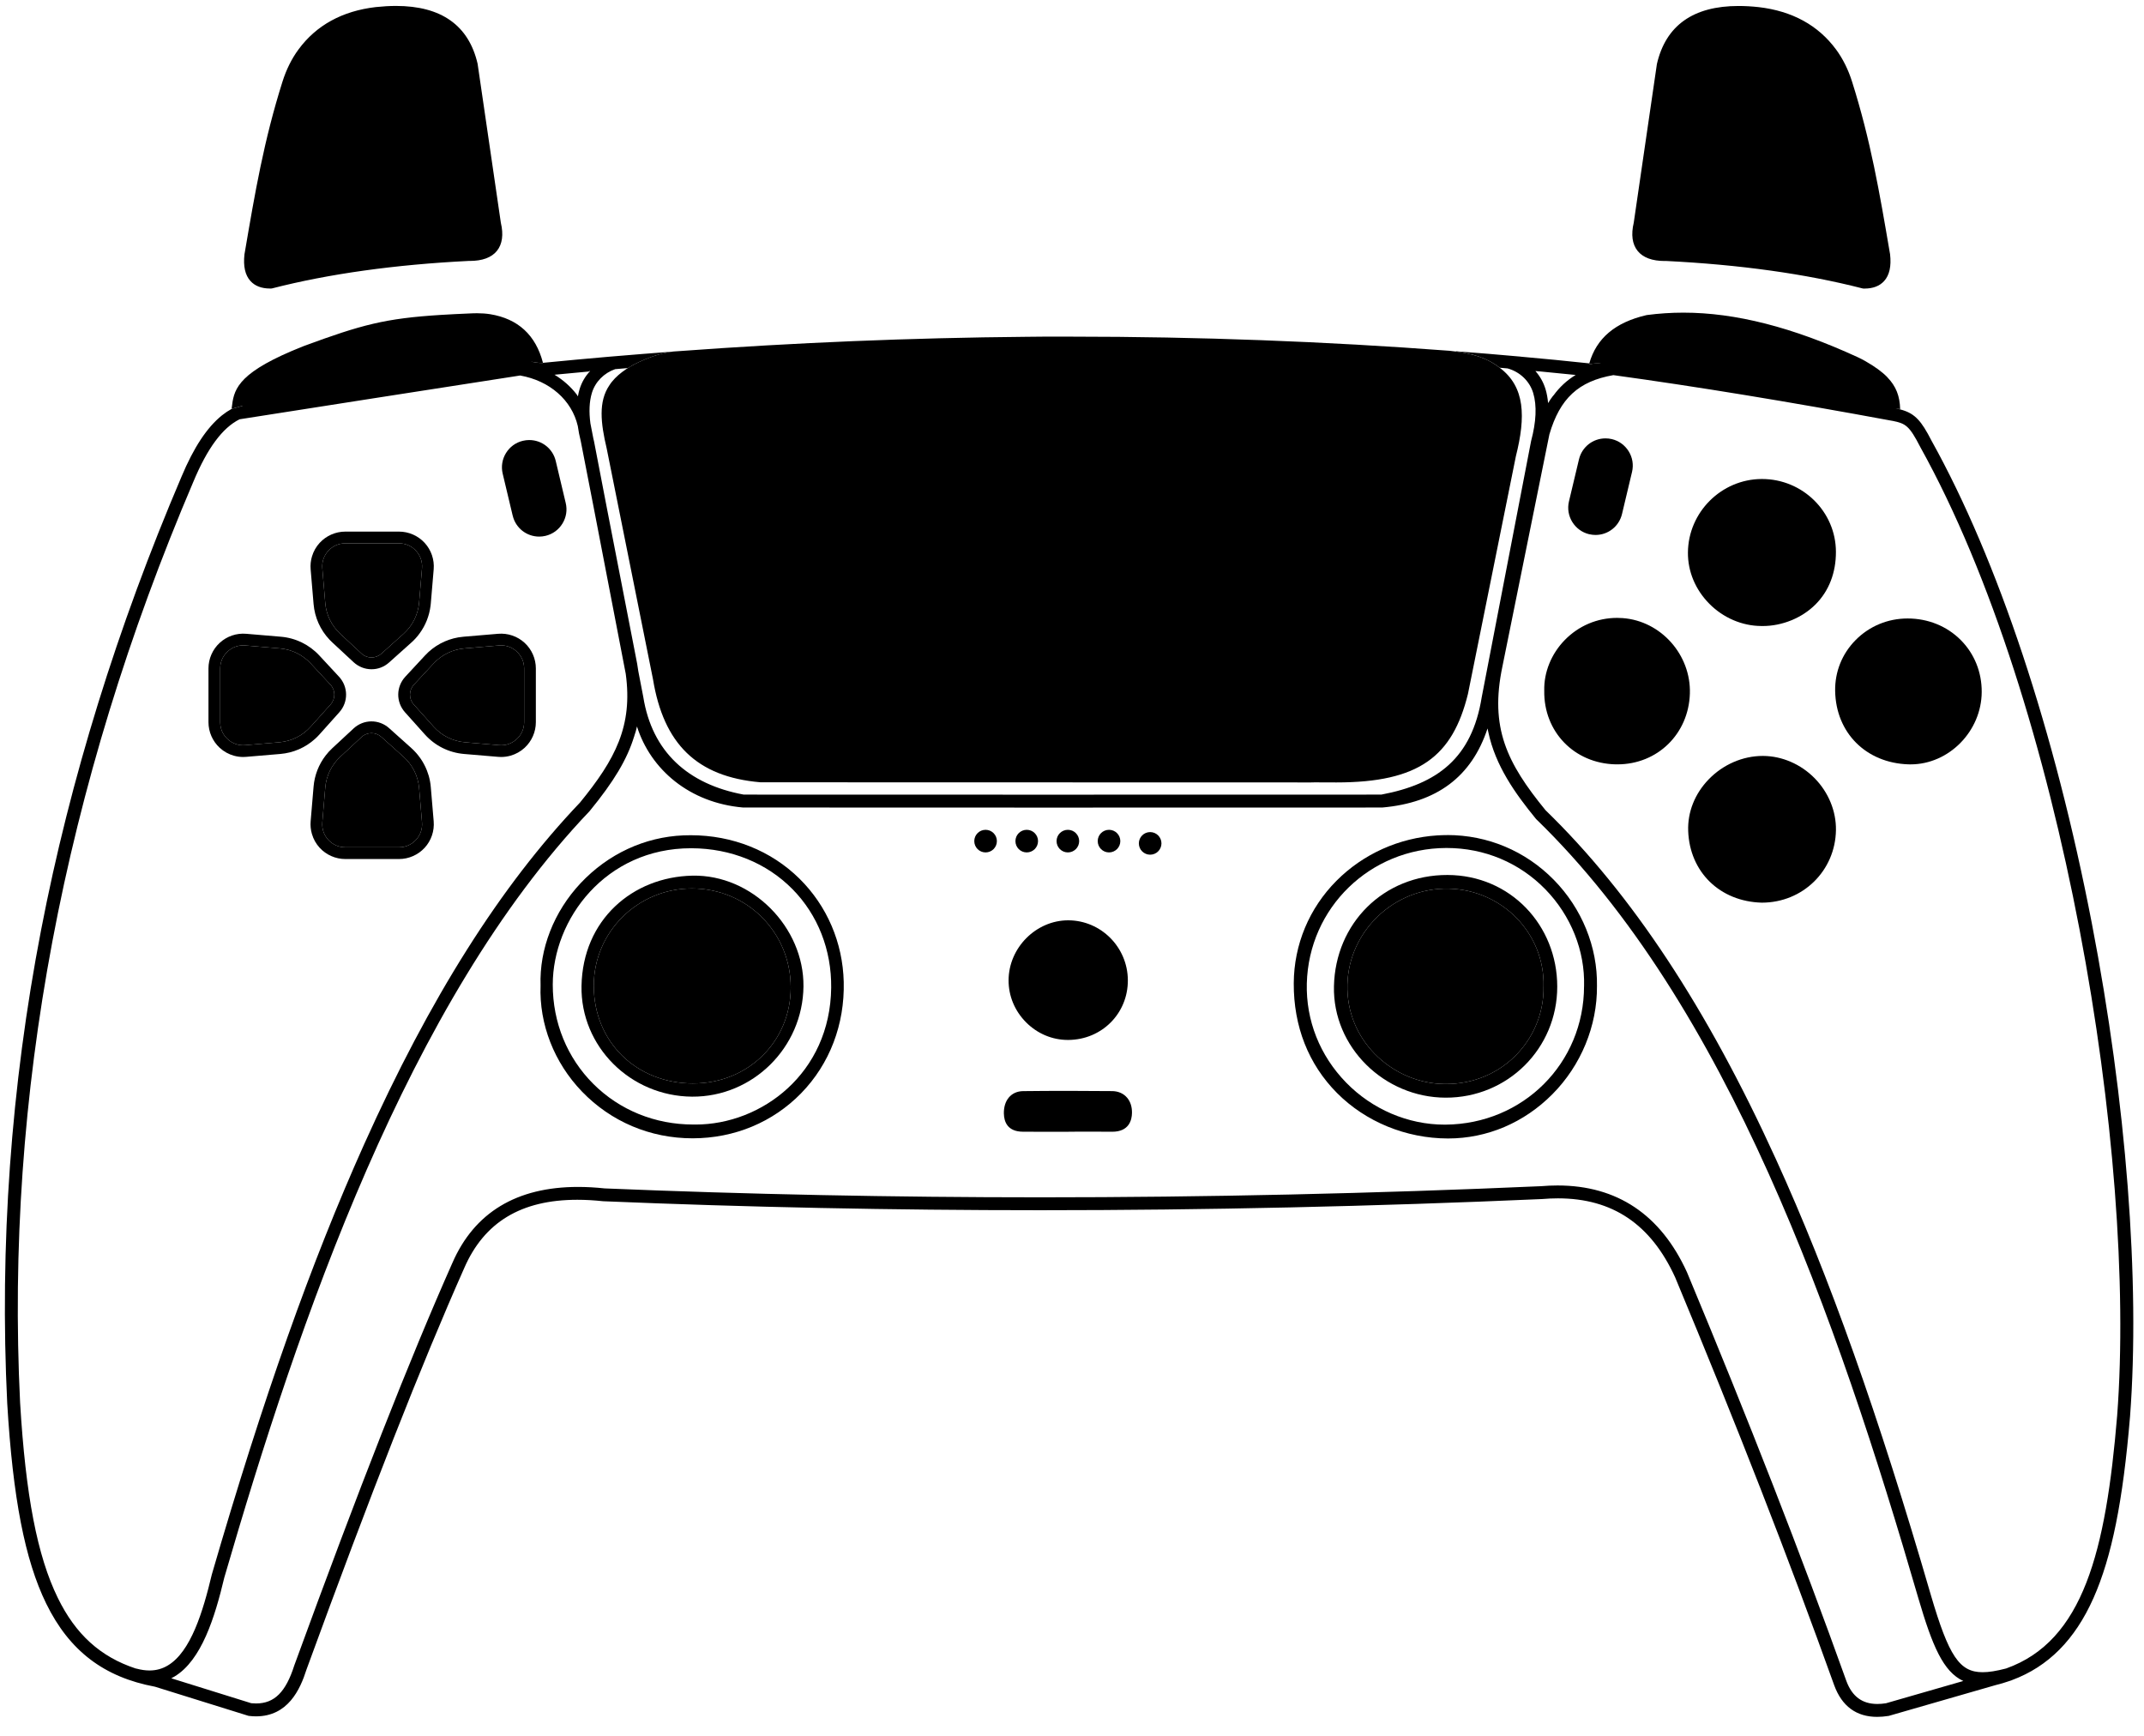
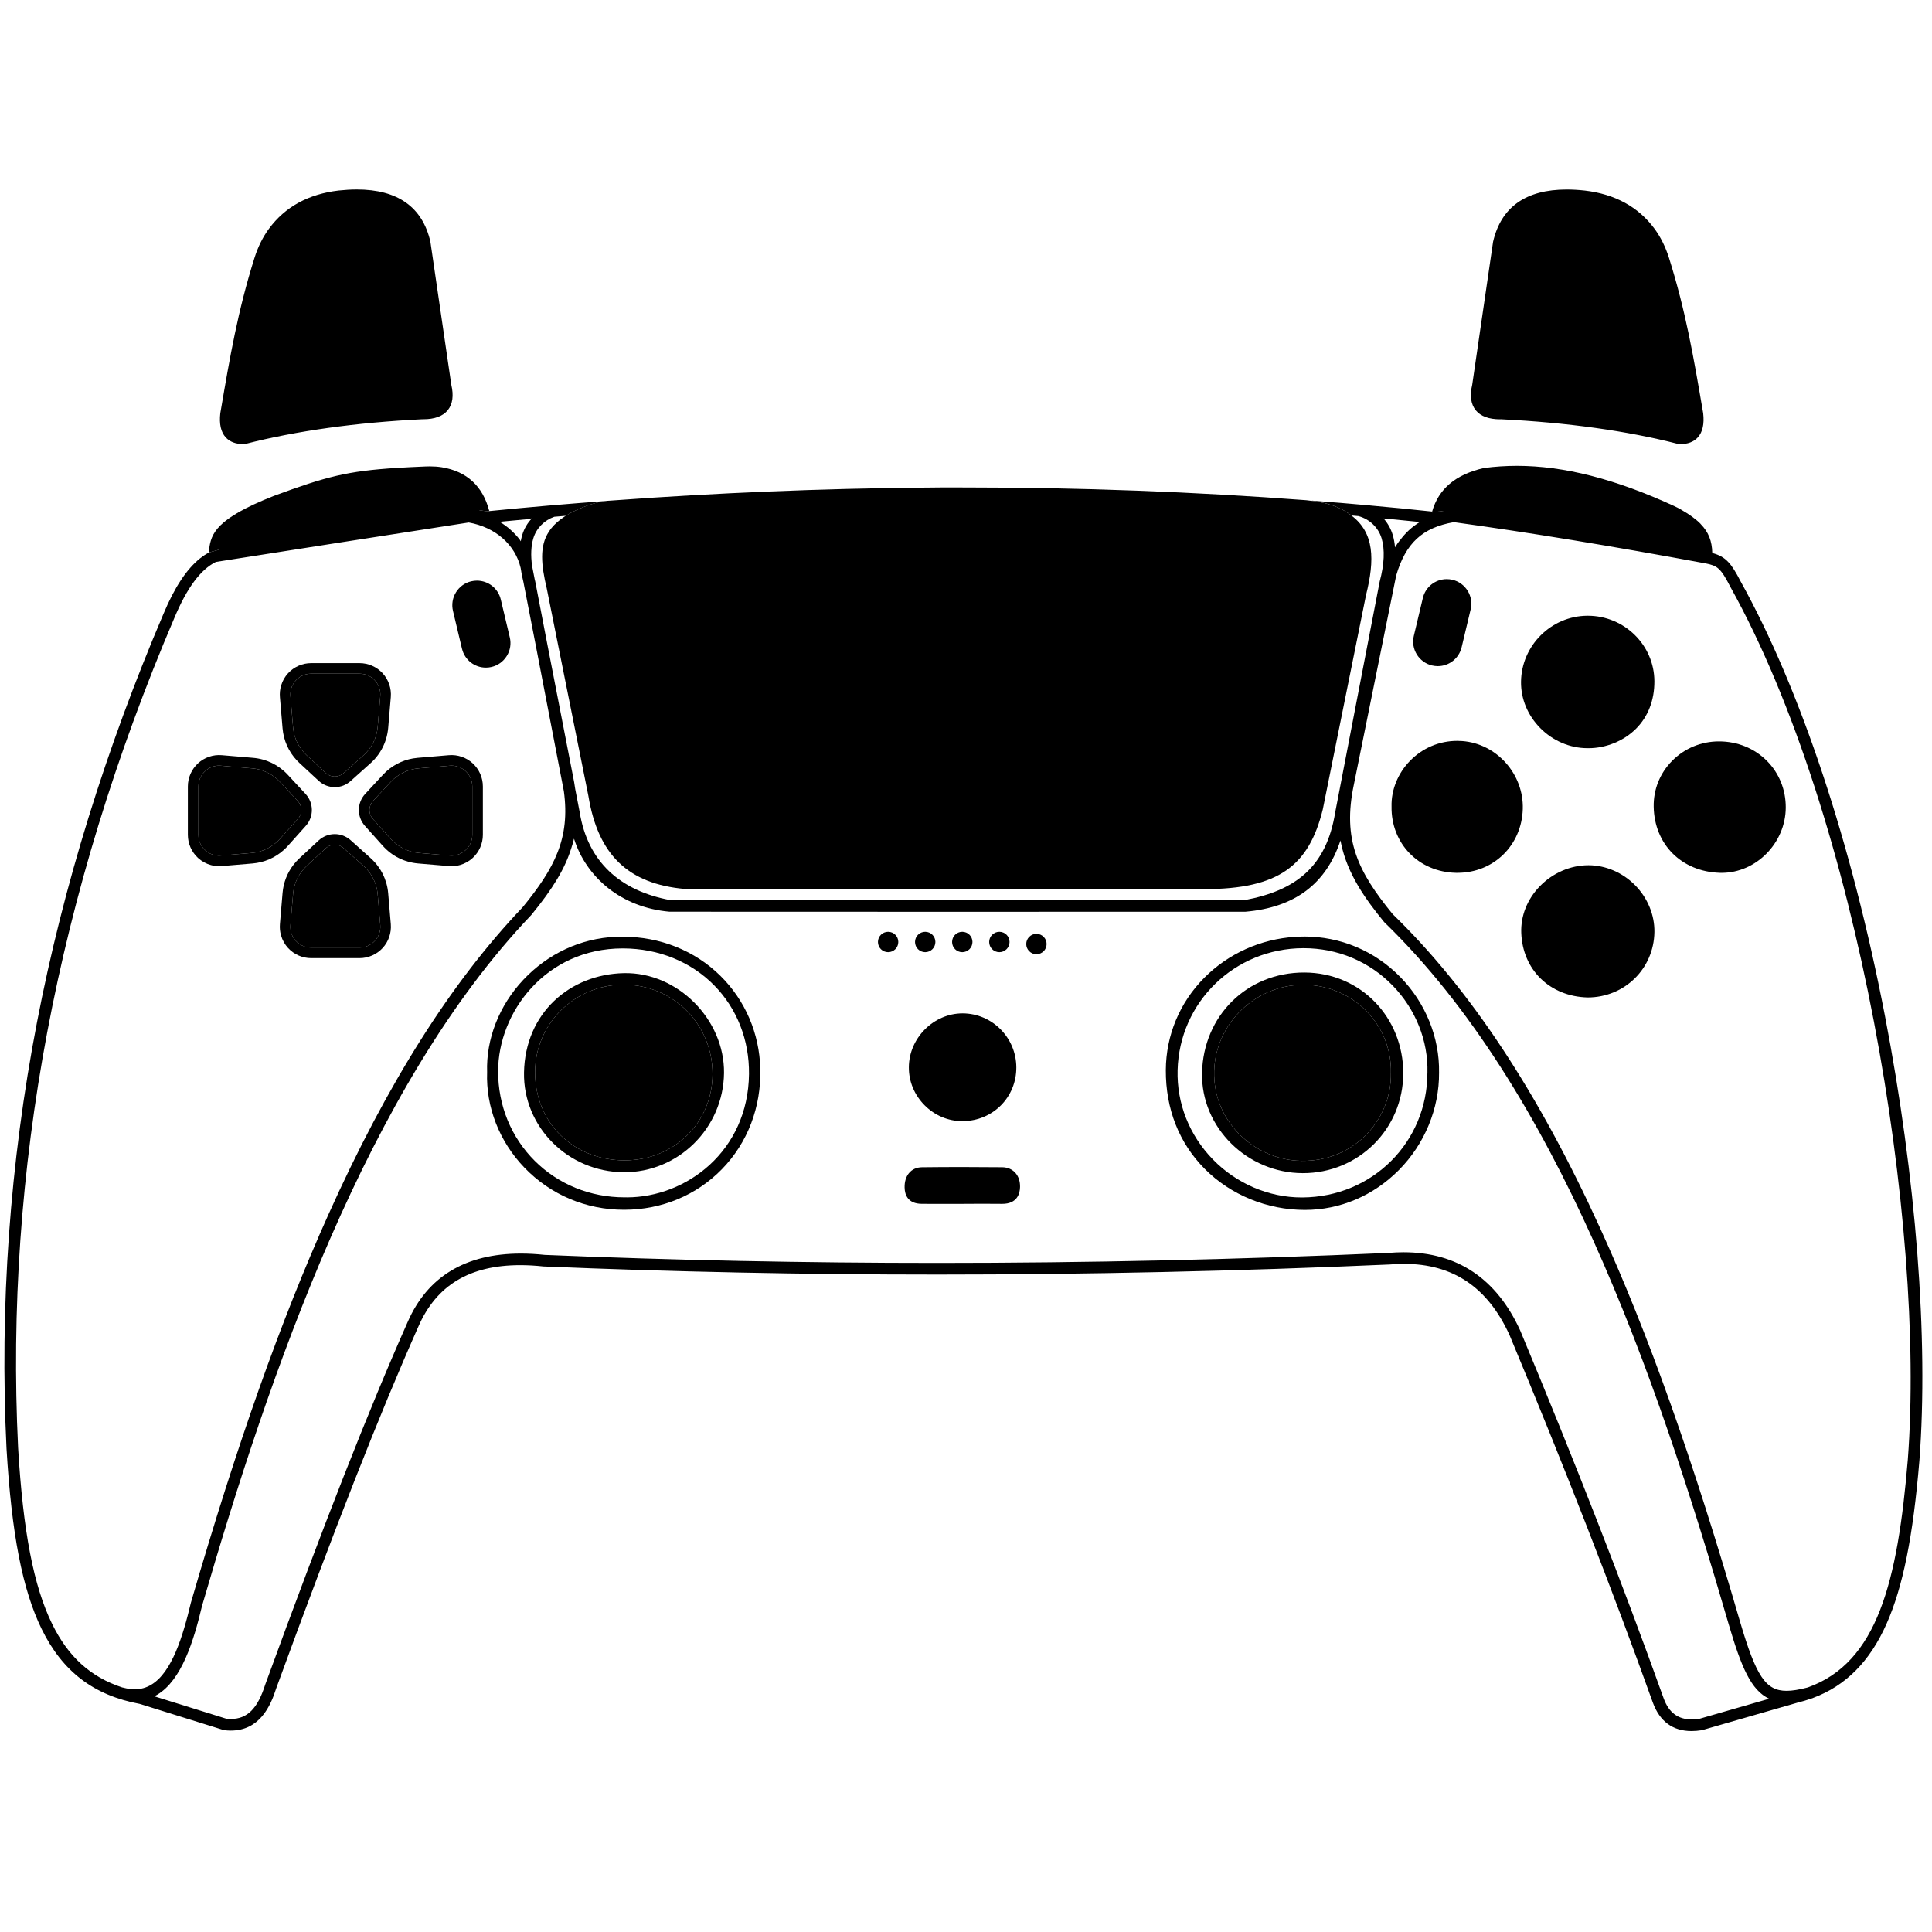
- <svg xmlns="http://www.w3.org/2000/svg" id="controller-svg" viewBox="0 0 640 518" stroke-width="1">
+ <svg xmlns="http://www.w3.org/2000/svg" id="controller-svg" viewBox="0 -61 640 640" stroke-width="1">
  <g id="Button_infills">
    <g id="Mute_infill" transform="translate(0,0.65) scale(0.70)">
      <path id="Mute_infill" d="M454.47,468.7c-6.47,0-12.69.04-18.75.14-.92.01-2.18.28-2.96,1.48-.56.85-.83,2.14-.8,3.81.03,2.24.41,3.3,3.67,3.32,4.47.03,8.94.02,13.41.02l5.53-.03c1.83,0,3.67,0,5.5-.01,4.41-.01,8.97-.03,13.46.04,3.68.09,4.03-1.61,4.06-3.62.02-1.47-.23-2.58-.76-3.39-.67-1.03-1.83-1.6-3.26-1.62-6.64-.08-12.98-.12-19.1-.12Z" />
    </g>
    <g id="Down_infill" transform="translate(0,0.65) scale(0.70)">
      <path d="M177.4,357.17c-1.88,2.05-4.45,3.18-7.24,3.18h-22.91c-2.79,0-5.36-1.13-7.25-3.18-1.88-2.05-2.79-4.71-2.55-7.49l1.25-14.78c.43-5.04,2.71-9.71,6.42-13.16l9.04-8.39c1.21-1.12,2.74-1.68,4.27-1.68s2.98.54,4.18,1.61l9.44,8.45c3.87,3.47,6.24,8.23,6.68,13.4l1.23,14.55c.24,2.78-.67,5.44-2.56,7.49Z" />
    </g>
    <g id="PS_infill" transform="translate(0,0.65) scale(0.70)">
      <path d="M455.41,437.59c11.37.03,20.87-9.06,21-20.1.14-11.24-9.39-20.97-20.61-21.05-11.23-.08-21,9.57-20.99,20.72,0,11.16,9.32,20.4,20.6,20.43Z" />
    </g>
    <g id="Right_infill" transform="translate(0,0.65) scale(0.70)">
      <path d="M223.51,284.09v22.91c0,2.79-1.13,5.36-3.18,7.24-2.05,1.89-4.71,2.8-7.49,2.56l-14.55-1.23c-5.17-.44-9.93-2.81-13.39-6.68l-8.46-9.44c-2.17-2.43-2.14-6.06.07-8.45l8.4-9.04c3.44-3.71,8.11-5.99,13.15-6.42l14.78-1.25c2.78-.24,5.44.67,7.49,2.56,2.05,1.88,3.18,4.45,3.18,7.24Z" />
    </g>
    <g id="Left_infill" transform="translate(0,0.65) scale(0.70)">
      <path d="M140.97,299.45l-8.46,9.44c-3.46,3.87-8.22,6.24-13.39,6.68l-14.55,1.23c-2.78.24-5.44-.67-7.49-2.56-2.05-1.88-3.18-4.45-3.18-7.24v-22.91c0-2.79,1.13-5.36,3.18-7.24,1.84-1.69,4.17-2.6,6.63-2.6.28,0,.57.01.86.04l14.78,1.25c5.04.43,9.71,2.71,13.15,6.42l8.4,9.04c2.21,2.39,2.24,6.02.07,8.45Z" />
    </g>
    <g id="Up_infill" transform="translate(0,0.65) scale(0.70)">
      <path d="M179.96,241.41l-1.23,14.55c-.44,5.17-2.81,9.93-6.68,13.39l-9.44,8.46c-2.43,2.17-6.06,2.14-8.45-.07l-9.04-8.4c-3.71-3.44-5.99-8.11-6.42-13.15l-1.25-14.78c-.24-2.78.67-5.44,2.55-7.49,1.89-2.05,4.46-3.18,7.25-3.18h22.91c2.79,0,5.36,1.13,7.24,3.18,1.89,2.05,2.8,4.71,2.56,7.49Z" />
    </g>
    <g id="Triangle_infill" transform="translate(0,0.65) scale(0.70)">
      <path d="M751.45,261.08c15.08-.01,26.75-11.5,26.73-26.31-.02-14.47-12.19-26.62-26.73-26.69-14.57-.07-26.65,11.99-26.66,26.63-.01,14.84,11.65,26.37,26.66,26.36Z" />
    </g>
    <g id="Cross_infill" transform="translate(0,0.65) scale(0.70)">
      <path d="M750.93,379.05c15.44-.06,27.38-11.64,27.24-26.43-.13-14.28-12.84-26.83-26.99-26.3-14.58.55-26.43,12.2-26.39,26.91.04,14.23,11.83,25.88,26.14,25.82Z" />
    </g>
    <g id="Circle_infill" transform="translate(0,0.65) scale(0.70)">
      <path d="M787.29,293.47c-.03,14.49,11.88,26.68,26.15,26.75,14.74.08,26.99-11.95,26.95-26.46-.04-14.51-12.12-26.34-27.04-26.48-14.04-.14-26.03,11.91-26.06,26.18Z" />
    </g>
    <g id="Square_infill" transform="translate(0,0.65) scale(0.70)">
      <path d="M689.1,320.22c14.61.11,27.23-12.13,27.17-26.35-.06-14.09-12.36-26.44-26.54-26.66-14.42-.22-26.52,11.67-26.66,26.18-.13,14.49,11.74,26.73,26.03,26.83Z" />
    </g>
    <g id="Options_infill" transform="translate(0,0.65) scale(0.70)">
      <path d="M691.58,199.27l-4.27,17.92c-.91,3.82-4.76,6.19-8.58,5.28-3.82-.91-6.19-4.76-5.28-8.58l4.27-17.92c.78-3.27,3.71-5.48,6.93-5.48.54,0,1.1.06,1.65.19,1.85.44,3.42,1.58,4.42,3.2s1.3,3.53.86,5.38Z" />
    </g>
    <g id="Create_infill" transform="translate(0,0.65) scale(0.70)">
      <path d="M224.03,191.39c.55-.13,1.11-.19,1.65-.19,3.22,0,6.15,2.21,6.93,5.47l4.27,17.93c.44,1.85.13,3.76-.86,5.38-1,1.62-2.57,2.76-4.42,3.2-3.82.91-7.67-1.46-8.58-5.28l-4.27-17.92c-.91-3.82,1.46-7.67,5.28-8.58Z" />
    </g>
    <g id="R2_infill" transform="translate(0,0.65) scale(0.70)">
      <path d="M800.14,115.88c-1.06,1.16-2.71,1.73-5.05,1.73-.01,0-.03,0-.04-.01-24.46-6.24-52.88-10.2-84.5-11.76h-.12c-4.19.08-7.09-.8-8.55-2.62-1.41-1.74-1.67-4.53-.77-8.29l.03-.15,9.87-67.57c3.29-14.17,13.23-21.12,30.28-21.12,2.57,0,5.31.16,8.22.47,13.16,1.54,22.93,6.87,29.86,16.29,2.6,3.53,4.67,7.72,6.16,12.44,7.81,24.72,11.55,46.61,15.88,71.95l.15.88c.41,3.61-.06,6.25-1.42,7.76Z" />
    </g>
    <g id="L2_infill" transform="translate(0,0.65) scale(0.70)">
      <path d="M208.41,103.22c-1.47,1.82-4.36,2.7-8.55,2.62h-.12c-31.62,1.56-60.04,5.52-84.5,11.76-.01.01-.03.01-.04.01-2.34,0-4-.57-5.05-1.73-1.36-1.51-1.84-4.15-1.42-7.76l.15-.88c4.33-25.34,8.07-47.23,15.87-71.95,1.49-4.72,3.57-8.91,6.17-12.44,6.93-9.42,16.7-14.75,29.86-16.29,2.9-.31,5.64-.47,8.22-.47,17.05,0,26.98,6.95,30.28,21.12l9.87,67.57.03.15c.89,3.76.63,6.55-.77,8.29Z" />
    </g>
    <g id="R1_infill" transform="translate(0,0.65) scale(0.70)">
      <path d="M805.8,173.73c-45.97-8.48-86.34-15.03-123.26-19.99,2.9-8.22,9.5-13.32,20.48-15.9,26.02-3.4,53.76,2.2,87.27,17.61.98.44,1.96.95,2.94,1.51,9.2,5.27,12.41,9.42,12.57,16.77Z" />
    </g>
    <g id="L1_infill" transform="translate(0,0.65) scale(0.70)">
      <path d="M226.89,153.84c-42.76,6.62-84.3,13.1-123.56,19.27.76-6.19,2.09-12.15,27.86-22.29,28.7-10.58,37.26-12.24,70.44-13.64,2.49-.11,4.68,0,6.67.32,9.71,1.57,15.81,6.94,18.59,16.34Z" />
    </g>
  </g>
  <g id="Outline" transform="translate(0,0.65) scale(0.70)">
    <g id="Controller">
      <path id="Controller_outline" d="M804.61,172.5s.09.02.13.02c-45.03-8.29-84.58-14.71-120.82-19.6.06,0,.12.02.17.02-.09.21-.14.44-.23.66-1.95.4-4.06.27-6,.85-.01-.01-.04-.03-.06-.05-.04-.13-.09-.26-.14-.39.02,0,.04,0,.07,0-4.87-.52-9.74-1.01-14.62-1.5-4.79-.46-9.6-.91-14.4-1.34h-.01s-.37-.05-.37-.05c-9.11-.83-18.27-1.58-27.45-2.28,0,.04,0,.08,0,.11,6.85.92,13.16,2.58,18.67,6.93,0,0-.01-.01-.02-.02,1.13.1,2.24.2,3.36.3,5.18,1.42,9.39,5.36,10.93,10.49,1.6,5.35,1.3,12.24-.9,20.47l-21.05,109.2c-4.19,26.12-19.01,37.08-42.82,41.56l-143.01.03-128.89-.03c-23.72-4.39-39.07-18.19-42.83-41.64l-2.11-10.93c-.29-2.09-.65-4.23-1.12-6.43l-12.19-62.64-5.57-28.92-.04-.19c-.09-.35-.16-.68-.25-1.03l-1.25-6.42s0-.03-.01-.04c-.67-4.99-.48-9.34.61-12.98,1.44-4.81,5.22-8.56,9.95-10.19,1.68-.14,3.36-.28,5.03-.42-.01,0-.02.02-.04.03.13-.02.26-.04.39-.06,1.51-.96,3.05-1.79,4.52-2.46,4.51-2.11,9.69-3.99,14.78-4.58-8.71.66-17.56,1.37-26.29,2.11l-1.11.09c-9.48.82-18.77,1.68-27.61,2.55l-.46.05s0-.01,0-.02c-.02.03-.03.06-.04.09-1.99.06-3.94-.42-5.98-.72,0-.03,0-.06-.01-.09.03,0,.06,0,.08-.01-41.23,6.38-81.95,12.73-121.09,18.88,0-.03.01-.07.02-.1l-5.76,1.61c-1.39.76-2.77,1.68-4.11,2.75-6.4,5.15-12.04,13.69-17.24,26.11-27.39,64.19-47.54,129.24-59.9,193.34C4.64,462.34-.21,530.22,3.08,597.4c2.41,40.48,7.54,66.82,16.62,85.41,9.85,20.12,24.59,31.39,46.4,35.45l39.76,12.39.33.07h.1c.97.12,1.93.18,2.86.18,13.63,0,18.84-11.41,21.55-19.96,27.65-75.71,49.02-130.11,67.27-171.19,8.52-19.59,24.3-29.11,48.23-29.11,3.5,0,7.23.21,11.11.63h.17c60.68,2.54,123.31,3.82,186.16,3.82,70.29,0,142.26-1.6,213.94-4.76,2.31-.2,4.59-.3,6.77-.3,23.28,0,39.64,11.03,50,33.68,26.25,62.96,48.44,119.86,67.83,173.94,3.28,8.94,9.45,13.47,18.32,13.47,1.52,0,3.14-.14,4.82-.4h.06s45.5-13.11,45.5-13.11c2-.48,4.05-1.09,6.27-1.86l.13-.04.72-.25v-.02c15.47-5.75,26.84-17.21,34.75-35,7.77-17.48,12.58-41.33,15.58-77.35,4.35-57.49-1.58-134.16-16.29-210.35-15.8-81.82-40.06-154.86-68.3-205.65-2.37-4.62-4.05-7.26-5.79-9.11-2.01-2.17-4.26-3.46-7.64-4.35,0-.05-.03.03-.04-.02M654.75,157.28c1.32.12,2.27.2,2.26.19,4.84.46,9.76.95,14.92,1.48-3.75,2.27-6.89,5.18-9.51,8.8-.01-.02-.01-.04-.02-.06-.81,1.03-1.56,2.12-2.23,3.26-.18-2.07-.53-4.04-1.07-5.86-.89-2.98-2.4-5.62-4.35-7.82ZM251.1,157.47l.22-.17.34-.03c-2.05,2.16-3.62,4.8-4.53,7.83-.29.95-.5,1.95-.69,2.98-.3-.5-.5-.83-.51-.82-2.55-3.31-5.76-6.16-9.46-8.41,4.54-.44,9.37-.89,14.63-1.37ZM63.74,711.34c-1.7,0-3.53-.26-5.45-.77l-.46-.09c-15.03-4.97-25.58-14.54-33.18-30.09-8.75-17.89-13.71-43.59-16.08-83.29C2.18,466.43,27.04,334.31,82.48,204.42c5.96-14.26,12.4-22.95,19.68-26.57,36.97-5.81,77.23-12.09,119.66-18.67,12.6,2.24,22,10.48,24.57,21.52.29,2.12.73,4.32,1.3,6.61l5.63,28.91,13.52,70.16c3.04,22.28-4.43,36.44-19.51,54.89-33.86,35.52-63.96,83.16-92.02,145.65-22.57,50.27-43.21,108.54-64.97,183.45-3.79,15.91-8.97,32.96-18.74,38.81-2.41,1.45-4.98,2.16-7.85,2.16ZM804.28,725.31c-1.3.21-2.54.31-3.7.31-6.47,0-10.8-3.22-13.23-9.84-19.36-54.03-41.59-111.02-67.97-174.28-11.21-24.52-29.78-36.96-55.17-36.96-2.28,0-4.64.1-6.97.3-71.45,3.15-143.25,4.75-213.42,4.75-62.79,0-125.39-1.28-185.99-3.8-3.91-.42-7.72-.63-11.32-.63-26.2,0-44.22,10.9-53.58,32.37-18.31,41.24-39.73,95.76-67.43,171.64-3.62,11.38-8.49,16.23-16.28,16.23-.66,0-1.36-.03-2.07-.1l-34.11-10.63c.47-.24.93-.49,1.38-.76,11.51-6.9,17.19-25.2,21.22-42.14,31.82-109.48,78.28-245.56,155.72-326.77l.12-.14c10.32-12.6,15.94-21.99,18.94-31.77.01.02.02.03.03.05l.04-.29c.47-1.24.83-2.6,1.14-4.03,5.82,18.4,22.43,32.57,45.18,34.56l129.25.04,143.13-.03h.24c23.32-2.05,38.12-13.14,44.92-33.72.1.51.2,1.01.32,1.53,3.02,14.37,11.49,26.24,20.3,37l.17.19c81.44,78.96,128.1,212.33,162.99,332.38,5.91,20.1,10.54,31.1,19.1,35.05l-32.95,9.49ZM902.84,602.66c-4.81,57.88-14.43,96.11-47.36,107.83-4.19,1.09-7.37,1.59-9.99,1.59-9.87,0-14.41-6.75-22.08-32.85-22.39-77.03-43.38-136.08-66.05-185.82-29.41-64.53-61.55-113.22-98.27-148.86-16.5-20.18-23.88-35.21-18.4-61.3l20.03-98.96c4.49-15.34,12.4-22.67,27.28-25.27,35.69,4.91,74.62,11.29,119,19.5h.07c5.65,1.12,7.18,2.15,11.82,11.17,60.68,109.11,92.4,301.63,83.95,412.97Z" />
      <g id="Speaker_grill">
        <circle cx="420.29" cy="357.71" r="4.82" />
        <circle cx="437.84" cy="357.71" r="4.82" />
        <circle cx="455.38" cy="357.71" r="4.82" />
        <circle cx="472.93" cy="357.71" r="4.82" />
        <circle cx="490.47" cy="358.68" r="4.82" />
      </g>
      <path id="L3_surround" d="M340.92,373.72c-12.1-11.94-28.56-18.52-46.36-18.52-1.03,0-2.06.02-3.11.06-16.56.69-32.12,7.92-43.82,20.35-11.43,12.15-17.66,28.1-17.11,43.7-.63,16.4,5.79,32.86,17.63,45.16,12.39,12.87,29.14,19.96,47.17,19.96h.13c17.75-.03,34.16-6.86,46.21-19.24,12.14-12.46,18.58-29.31,18.14-47.45-.41-16.77-7.12-32.41-18.9-44.04ZM296.63,478.55c-.35,0-.7,0-1.06,0-16.24,0-31.34-6.14-42.53-17.29-11.18-11.15-17.33-26.19-17.32-42.36.02-27.96,22.56-58.15,58.94-58.15h.29c16.72.07,32,6.28,43.02,17.47,10.8,10.97,16.65,25.88,16.48,41.98-.4,36.53-29.71,58.36-57.82,58.36Z" />
      <path id="R3_surround" d="M617.17,355.14c-1.39,0-2.81.05-4.21.13-16.38,1.04-31.68,7.93-43.07,19.39-11.63,11.71-18.09,27.2-18.18,43.63-.1,18.38,6.27,34.57,18.42,46.8,12.21,12.3,29.46,19.38,47.3,19.41h.1c16.61,0,32.4-6.7,44.48-18.88,12.21-12.3,19.13-29.12,19-46.1.29-16.6-6.42-33.11-18.41-45.31-12.1-12.31-28.23-19.09-45.43-19.09ZM675.5,419.52c-.02,32.9-25.99,58.85-59.12,59.08h-.4c-15.55,0-30.85-6.54-41.96-17.95-11.2-11.5-17.15-26.51-16.74-42.27.84-32.25,26.93-57.61,59.4-57.74h.24c16.08,0,31.03,6.27,42.11,17.65,10.89,11.19,16.89,26.21,16.48,41.23Z" />
    </g>
    <g id="Button_outlines">
      <path id="L1" d="M131.54,151.76c28.58-10.54,37.1-12.19,70.13-13.58.62-.03,1.21-.04,1.78-.04,1.7,0,3.23.11,4.69.35,8.92,1.44,14.64,6.2,17.45,14.54-.03,0-.06,0-.08.01,0,.03,0,.06.01.09,2.04.3,3.99.78,5.98.72.02-.03.03-.06.04-.09-3.07-11.83-10.65-18.79-22.53-20.72-1.76-.27-3.6-.41-5.61-.41-.63,0-1.28,0-1.95.04-5.25.22-9.69.44-13.55.68-23.59,1.48-33.63,4.15-58.32,13.26-1.9.75-3.55,1.43-5.01,2.05l-.16.07c-23.9,10.2-24.72,17.05-25.6,24.3-.02.13-.04.25-.05.38l5.76-1.61c.79-5.14,3.38-10.75,27.02-20.05Z" />
      <path id="R1" d="M804.81,159.88c-2.27-2.33-5.34-4.53-9.35-6.83-1.04-.6-2.15-1.17-3.28-1.69-27.77-12.77-52.08-18.98-74.31-18.98-5.21,0-10.43.34-15.56,1.02l-.23.04c-13.31,3.1-21.29,9.84-24.35,20.58-.02,0-.04,0-.07,0,.05.13.1.26.14.39.02.02.05.03.06.05.49-.18,1-.3,1.52-.33,1.52-.11,3.01-.3,4.48-.51.01-.04.03-.08.05-.12.05-.18.11-.36.18-.54-.06,0-.12-.02-.17-.02,2.98-7.21,9.14-11.7,19.28-14.1,4.8-.62,9.73-.94,14.65-.94,21.43,0,44.99,6.05,72.03,18.48.91.41,1.84.89,2.85,1.47,8.44,4.83,11.54,8.54,12.01,14.69-.05,0-.09-.02-.13-.02.06.13.12.25.16.39.02.06.05.12.07.18,1.01.07,1.98.26,2.89.58.87-.31,1.74-.34,2.57-.15-.14-5.55-1.73-9.75-5.49-13.61Z" />
      <path id="L2_outline" d="M115.16,122.1h.4l.52-.07.06-.02c24.15-6.19,52.33-10.12,83.69-11.68h.47c5.39,0,9.3-1.44,11.61-4.29,2.31-2.88,2.86-6.94,1.67-11.99l-9.91-67.79c-3.78-16.37-15.49-24.66-34.81-24.66-2.7,0-5.6.17-8.61.49-14.28,1.66-25.37,7.75-32.97,18.08-2.9,3.94-5.2,8.57-6.83,13.75-7.91,25.05-11.67,47.06-16.02,72.55l-.18,1.03c-.57,5.06.28,8.9,2.55,11.39,1.92,2.12,4.73,3.2,8.34,3.2ZM109.72,108.29l.15-.89c4.32-25.3,8.06-47.16,15.84-71.81,1.46-4.61,3.48-8.7,6.02-12.15,6.76-9.19,16.3-14.38,29.16-15.89,2.88-.31,5.61-.46,8.11-.46,16.53,0,26.12,6.66,29.29,20.26l9.88,67.62.04.18c.81,3.44.62,5.94-.57,7.43-1.21,1.5-3.65,2.25-7.25,2.25h-.69c-31.62,1.56-60.09,5.52-84.61,11.76-1.98-.02-3.35-.48-4.19-1.4-1.15-1.27-1.55-3.69-1.18-6.92Z" />
      <path id="R2_outline" d="M709.98,110.34h.41c31.43,1.56,59.6,5.48,83.74,11.68l.06.02.53.07h.4c3.61,0,6.42-1.08,8.34-3.2,2.27-2.5,3.13-6.33,2.54-11.45l-.17-.97c-4.35-25.49-8.11-47.5-16.02-72.55-1.63-5.18-3.93-9.81-6.83-13.75-7.61-10.33-18.71-16.42-32.99-18.08-3-.33-5.89-.49-8.6-.49-19.32,0-31.03,8.3-34.82,24.74l-9.87,67.63c-1.21,5.13-.66,9.2,1.66,12.08,2.31,2.85,6.22,4.29,11.61,4.29ZM702.09,95.12l.04-.2,9.85-67.49c3.18-13.69,12.77-20.35,29.31-20.35,2.49,0,5.22.16,8.1.46,12.87,1.51,22.41,6.7,29.17,15.89,2.53,3.43,4.55,7.52,6.01,12.15,7.79,24.65,11.52,46.51,15.85,71.82l.14.83c.37,3.3-.03,5.71-1.17,6.97-.85.93-2.22,1.39-4.19,1.4-24.52-6.25-52.99-10.21-84.66-11.77h-.64c-3.56,0-6.07-.77-7.26-2.25-1.2-1.49-1.4-3.99-.56-7.47Z" />
      <path id="Create_outline" d="M218.64,218.94c1.25,5.26,5.9,8.93,11.31,8.93.92,0,1.83-.11,2.69-.32,3.02-.72,5.57-2.57,7.2-5.22,1.63-2.65,2.13-5.76,1.41-8.77l-4.26-17.93c-1.25-5.26-5.9-8.93-11.31-8.93-.9,0-1.81.11-2.7.32-3.02.71-5.57,2.57-7.2,5.21-1.63,2.65-2.13,5.76-1.42,8.78l4.27,17.93ZM220.47,195.11c.86-1.4,2.21-2.37,3.79-2.75.46-.11.93-.16,1.42-.16,2.85,0,5.3,1.93,5.96,4.7l4.27,17.93c.38,1.59.11,3.23-.74,4.62-.86,1.4-2.21,2.38-3.8,2.75-.47.11-.94.17-1.42.17-2.85,0-5.3-1.94-5.96-4.71l-4.27-17.93c-.38-1.59-.11-3.23.75-4.62Z" />
      <path id="Options_outline" d="M677.7,226.85c.91.21,1.82.32,2.69.32,5.4,0,10.05-3.68,11.3-8.94l4.27-17.92c.72-3.02.22-6.15-1.41-8.79-1.63-2.64-4.18-4.5-7.2-5.22-.88-.21-1.79-.31-2.69-.31-5.41,0-10.06,3.67-11.32,8.93l-4.27,17.93c-1.49,6.23,2.38,12.51,8.62,14.01ZM674.43,214.12l4.26-17.92c.66-2.77,3.11-4.71,5.96-4.71.5,0,.96.06,1.42.17,1.59.38,2.94,1.35,3.8,2.74.85,1.38,1.12,3.03.74,4.63l-4.26,17.92c-.66,2.77-3.11,4.71-5.96,4.71-.47,0-.95-.06-1.42-.17-1.59-.38-2.94-1.35-3.8-2.75-.86-1.39-1.12-3.04-.74-4.63Z" />
      <path id="Left_outline" d="M99.81,321.31c1.27.35,2.6.53,3.93.53.42,0,.83-.02,1.25-.06l14.55-1.23c5.53-.47,10.68-2.71,14.76-6.39.68-.6,1.32-1.25,1.94-1.94l8.45-9.44c3.91-4.36,3.85-10.88-.13-15.18l-8.39-9.04c-4.29-4.63-10.11-7.47-16.4-8l-14.78-1.25c-4.13-.36-8.24,1.05-11.29,3.85s-4.8,6.79-4.8,10.93v22.91c0,4.14,1.75,8.12,4.8,10.93,1.75,1.61,3.85,2.76,6.11,3.38ZM93.9,284.09c0-2.79,1.13-5.36,3.18-7.24,1.84-1.69,4.17-2.6,6.63-2.6.28,0,.57.01.86.04l14.78,1.25c5.04.43,9.71,2.71,13.15,6.42l8.4,9.04c2.21,2.39,2.24,6.02.07,8.45l-8.46,9.44c-3.46,3.87-8.22,6.24-13.39,6.68l-14.55,1.23c-2.78.24-5.44-.67-7.49-2.56-2.05-1.88-3.18-4.45-3.18-7.24v-22.91Z" />
      <path id="Right_outline" d="M172.85,287.6c-3.98,4.3-4.04,10.82-.14,15.18l8.27,9.23.19.21c4.32,4.83,10.25,7.78,16.7,8.33l14.55,1.23c.42.04.83.06,1.25.06,1.4,0,2.79-.2,4.12-.58,2.18-.64,4.22-1.76,5.92-3.33,3.05-2.81,4.8-6.79,4.8-10.93v-22.91c0-4.14-1.75-8.13-4.8-10.93-3.05-2.8-7.16-4.2-11.29-3.85l-14.78,1.25c-.74.06-1.48.16-2.2.28-2.7.47-5.27,1.36-7.65,2.64-2.43,1.31-4.64,3.01-6.55,5.08l-8.39,9.04ZM198.06,275.54l14.78-1.25c2.78-.24,5.44.67,7.49,2.56,2.05,1.88,3.18,4.45,3.18,7.24v22.91c0,2.79-1.13,5.36-3.18,7.24-2.05,1.89-4.71,2.8-7.49,2.56l-14.55-1.23c-5.17-.44-9.93-2.81-13.39-6.68l-8.46-9.44c-2.17-2.43-2.14-6.06.07-8.45l8.4-9.04c3.44-3.71,8.11-5.99,13.15-6.42Z" />
      <path id="Down_outline" d="M183.71,334.71c-.13-1.61-.42-3.18-.84-4.71-.05-.16-.1-.32-.15-.47-.22-.68-.45-1.34-.69-2-1.43-3.61-3.69-6.87-6.65-9.52l-9.44-8.46c-4.36-3.9-10.88-3.85-15.18.14l-9.04,8.39c-1.05.97-2,2.01-2.85,3.12-2.94,3.82-4.74,8.41-5.15,13.28l-1.25,14.78c-.15,1.83.03,3.65.54,5.38.62,2.18,1.75,4.21,3.31,5.91,2.8,3.05,6.79,4.8,10.93,4.8h22.91c4.14,0,8.12-1.75,10.93-4.8,2.8-3.05,4.2-7.16,3.85-11.29l-1.23-14.55ZM177.4,357.17c-1.88,2.05-4.45,3.18-7.24,3.18h-22.91c-2.79,0-5.36-1.13-7.25-3.18-1.88-2.05-2.79-4.71-2.55-7.49l1.25-14.78c.43-5.04,2.71-9.71,6.42-13.16l9.04-8.39c1.21-1.12,2.74-1.68,4.27-1.68s2.98.54,4.18,1.61l9.44,8.45c3.87,3.47,6.24,8.23,6.68,13.4l1.23,14.55c.24,2.78-.67,5.44-2.56,7.49Z" />
      <path id="Up_outline" d="M133.72,256.61c.48,5.73,2.88,11.07,6.81,15.22.38.41.78.8,1.19,1.18l9.04,8.39c2.18,2.02,4.92,3.03,7.67,3.03s5.36-.97,7.51-2.9l9.44-8.45c1.35-1.2,2.55-2.53,3.58-3.96,2.51-3.43,4.1-7.44,4.64-11.72.05-.34.08-.68.11-1.02l1.23-14.55c.35-4.13-1.05-8.24-3.85-11.29-2.81-3.05-6.79-4.8-10.93-4.8h-22.91c-4.14,0-8.13,1.75-10.93,4.8-1.53,1.66-2.64,3.64-3.27,5.76-.54,1.77-.74,3.65-.58,5.53l1.25,14.78ZM140,233.92c1.89-2.05,4.46-3.18,7.25-3.18h22.91c2.79,0,5.36,1.13,7.24,3.18,1.89,2.05,2.8,4.71,2.56,7.49l-1.23,14.55c-.44,5.17-2.81,9.93-6.68,13.39l-9.44,8.46c-2.43,2.17-6.06,2.14-8.45-.07l-9.04-8.4c-3.71-3.44-5.99-8.11-6.42-13.15l-1.25-14.78c-.24-2.78.67-5.44,2.55-7.49Z" />
      <path id="Cross_outline" d="M751.82,321.39h-.11c-8.53,0-16.94,3.65-23.08,10.01-5.91,6.13-9.01,13.94-8.72,21.98.63,17.53,13.54,30.1,31.38,30.57h.03c17.47,0,31.35-13.6,31.6-30.96.12-8.05-3.19-16.1-9.08-22.09-5.9-6.01-13.93-9.48-22.02-9.51ZM770.09,370.25c-4.93,5-11.74,7.77-19.16,7.8h-.1c-13.76,0-24.99-11.14-25.03-24.82-.04-13.99,11.13-25.37,25.43-25.91.28-.01.56-.02.84-.02,13.25,0,24.99,11.83,25.12,25.32.06,6.67-2.46,12.93-7.09,17.63Z" />
      <path id="Triangle_outline" d="M751.06,266c.21,0,.41,0,.62,0,8.36,0,16.79-3.45,22.54-9.22,5.71-5.73,8.72-13.49,8.69-22.44-.05-17.11-14.19-31.03-31.52-31.03h-.19c-17.15.1-31.24,14.15-31.4,31.3-.08,8.08,3.16,15.85,9.1,21.87,5.94,6.02,14.02,9.48,22.16,9.51ZM751.32,209.08h.12c13.93.07,25.71,11.83,25.73,25.69.01,6.89-2.62,13.27-7.4,17.98-4.79,4.71-11.3,7.31-18.35,7.32-6.99,0-13.47-2.6-18.25-7.33-4.77-4.72-7.4-11.13-7.39-18.03.01-14.13,11.47-25.63,25.53-25.63Z" />
      <path id="Circle_outline" d="M791.23,272.06c-5.72,5.82-8.79,13.5-8.65,21.62.31,17.85,13.17,30.72,31.27,31.3.3,0,.6.01.9.01,16.35,0,30.24-14.13,30.33-30.86.05-8.44-3.12-16.31-8.92-22.14-5.91-5.94-13.96-9.21-22.68-9.21-8.47,0-16.37,3.3-22.25,9.28ZM839.39,293.77c.02,6.64-2.62,12.96-7.44,17.78-4.93,4.95-11.46,7.67-18.37,7.67,0,0-.14,0-.14,0-13.66-.07-25.18-11.87-25.15-25.75.03-13.65,11.4-25.19,24.83-25.19h.23c14.33.14,26.01,11.57,26.05,25.49Z" />
      <path id="Square_outline" d="M691.99,262.62c-.79-.06-1.6-.09-2.38-.09-8.46,0-16.39,3.35-22.34,9.45-5.74,5.88-8.93,13.76-8.74,21.58-.29,17.51,12.78,31.02,30.42,31.42.26,0,.52,0,.78,0,17.09,0,30.37-12.98,30.9-30.18.51-16.54-12.34-30.97-28.64-32.18ZM707.82,311.38c-4.97,4.99-11.72,7.85-18.53,7.85,0,0-.18,0-.18,0-6.58-.05-12.82-2.74-17.59-7.59-4.87-4.95-7.51-11.43-7.45-18.24.13-13.89,11.46-25.19,25.26-25.19h.38c13.56.21,25.5,12.2,25.56,25.67.03,6.44-2.62,12.65-7.44,17.5Z" />
      <path id="PS_outline" d="M455.4,442.49h.21c14.28-.12,25.41-11.31,25.35-25.47-.06-14.05-11.44-25.51-25.42-25.54-13.74,0-25.39,11.7-25.44,25.55-.03,6.72,2.63,13.09,7.46,17.95,4.82,4.84,11.16,7.51,17.84,7.51ZM441.75,403.34c3.78-3.75,8.85-5.9,13.92-5.9h.13c5.08.04,10.12,2.23,13.84,6.02,3.73,3.8,5.84,8.91,5.78,14.02-.13,10.54-9.08,19.11-20,19.11h0c-10.81-.02-19.6-8.74-19.6-19.43,0-5.03,2.17-10.07,5.94-13.82Z" />
      <path id="Mute_outline" d="M474.24,464.3c-6.6-.06-13.03-.1-19.11-.1-6.51,0-12.67.04-18.82.11-2.55.03-4.67.99-6.15,2.77-1.4,1.7-2.12,4.04-2.07,6.78.07,3.52,1.54,7.73,8.15,7.76,2.64.01,5.27.02,7.91.02h11.06s1.74-.03,1.74-.03c0,0,7.44-.02,9.31-.02,2.62,0,5.25,0,7.86.04h.17c7.21,0,8.38-5.01,8.43-8,.05-2.57-.65-4.8-2.03-6.45-1.54-1.85-3.77-2.85-6.45-2.88ZM473.79,476.4h-2.19c-2.66-.05-2.76-.04-5.42-.04-1.84,0-10.97.03-10.97.03l-5.52.04h-5.9c-2.5,0-5,0-7.5-.02-.93,0-2.31-.66-2.33-2.29-.02-1.53-.18-2.63.18-3.31.57-1.06,1.65-1.24,2.25-1.25,6.08-.11,12.21-.17,18.74-.17,6.06,0,12.48.05,19.09.15,1.14.02,2.07.53,2.55,1.42.21.4.5,1.12.47,2.82-.02,1.47-.69,2.61-3.43,2.61Z" />
    </g>
  </g>
  <g transform="translate(0,0.65) scale(0.70)">
    <g id="Trackpad_infill">
      <path d="M452.27,328.53v-.02c40.22,0,80.43.07,120.65-.07,6.47-.02,13.17.01,19.36-1.58,19.32-4.99,29.59-18.18,33.51-36.6,7.44-34.93,15.37-69.99,21.95-105.09,1.8-9.6-.91-20.7-9.35-26.91-6.53-4.8-15.07-5.38-22.94-6-15.84-1.24-31.65-1.69-47.52-2.33-25.29-1.01-52.32-3.71-77.62-4-59.86-.67-117.65,1.12-177.41,5.09-10.18.68-20.91.48-30.97,2.12-12.6,2.05-25.72,12.82-22.5,31.32,2.97,17.08,7.65,34.26,11,51.28,3.72,18.85,7.61,37.68,11.08,56.58,2.33,12.67,8.64,23.23,19.04,30.56,9.97,7.03,21.64,5.61,33.14,5.62,39.53.06,79.06.02,118.6.02Z" />
    </g>
    <g id="Trackpad_outline">
      <path d="M272.25,153.56c-4.52,2.07-9.76,5.6-12.42,9.85-4.66,6.89-3.71,15.95-1.11,26.9l19.74,98.37c4.52,27.51,18.61,41.63,45.84,43.95h.12l235.94.06c-4.66-.08,4.33,0,9.56,0,35.3,0,49.5-11.1,56.07-37.73l20.44-101.35c4.26-16.93,3.93-29.59-6.87-37.71-6.24-4.92-13.49-6.41-21.4-7.26-52.97-4-107.12-6.03-161.4-6.03-.3,0-.6,0-.9,0-2.3-.01-4.58-.02-6.81-.02-.36,0-.72,0-1.08,0-.33,0-.66,0-1,0-3.06.02-6.18.05-9.34.09-48.92.43-98.66,2.47-148.15,6.11-5.85.15-12,2.31-17.24,4.76ZM641.07,192.4l-20.45,101.35c-6.01,24.35-18.98,33.44-50.41,33.44-3.02,0-6.24.2-9.64,0l-235.88-.06c-24.7-2.11-36.7-14.33-40.82-39.44l-19.79-98.56c-2.23-9.46-3.46-17.08.31-22.64,4.07-6.04,11.93-10.09,23.26-12.03,13.9-1.04,27.83-1.95,41.74-2.73,35.06-1.79,70.63-3.02,101.96-3.47.19,0,.38,0,.58,0,1.55-.02,3.08-.04,4.6-.06,6.53-.06,13.04-.09,19.54-.09,46.61.2,104.83,2.34,158.55,5.8,3.45.26,7.4.89,10.36,1.77,18.01,5.87,21.08,16.85,16.09,36.73Z" />
    </g>
  </g>
  <g id="L3" transform="translate(0,0.65) scale(0.70)">
    <g id="L3_infill">
      <path d="M295.63,461.03c23.36,0,41.53-17.87,41.57-40.86.03-23.53-18.65-42.27-42.16-42.27-23.09,0-41.82,18.55-41.83,41.45-.01,23.9,18.09,41.69,42.42,41.69Z" />
    </g>
    <g id="L3_outline">
      <path d="M295.14,466.67c-26.36-.18-47.62-21.47-47.16-47.19.51-28.21,21.76-46.51,47.28-47.04,25.52-.53,47.65,22.07,47.37,47.25-.29,26.05-21.63,47.15-47.5,46.98ZM295.63,461.03c23.36,0,41.53-17.87,41.57-40.86.03-23.53-18.65-42.27-42.16-42.27-23.09,0-41.82,18.55-41.83,41.45-.01,23.9,18.09,41.69,42.42,41.69Z" />
    </g>
  </g>
  <g id="R3" transform="translate(0,0.65) scale(0.70)">
    <g id="R3_infill">
      <path d="M658.23,419.7c.55-22.76-17.76-41.19-40.35-41.72-23.43-.55-42.68,18.19-43.29,40.74-.65,23.92,18.7,41.15,39.11,42.46,25.96,1.66,44.96-18.72,44.52-41.48Z" />
    </g>
    <g id="R3_outline">
      <path d="M664.07,419.78c-.01,26.37-21.16,47.39-47.6,47.32-26.19-.06-48.19-21.58-47.62-47.5.59-26.82,21.12-47.52,48.44-47.45,26.83.08,46.79,21.47,46.78,47.62ZM658.23,419.7c.55-22.76-17.76-41.19-40.35-41.72-23.43-.55-42.68,18.19-43.29,40.74-.65,23.92,18.7,41.15,39.11,42.46,25.96,1.66,44.96-18.72,44.52-41.48Z" />
    </g>
  </g>
  <g id="TriggerPercentages" transform="translate(0,0.65) scale(0.70)">
    <text id="L2_percentage" x="160" y="80" font-family="Arial, sans-serif" font-size="24" font-weight="bold" fill="#1a237e" text-anchor="middle" opacity="0">0 %</text>
    <text id="R2_percentage" x="750" y="80" font-family="Arial, sans-serif" font-size="24" font-weight="bold" fill="#1a237e" text-anchor="middle" opacity="0">0 %</text>
  </g>
</svg>
